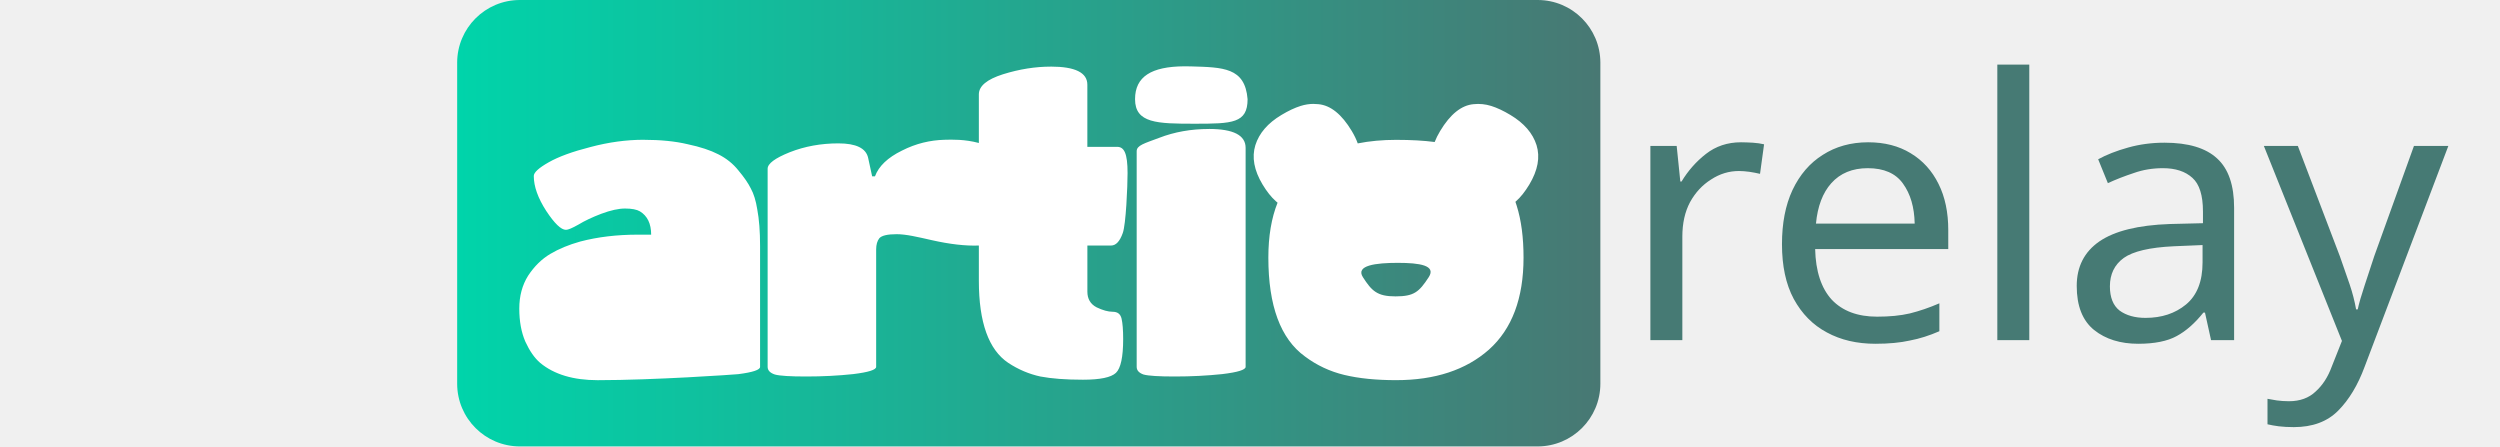
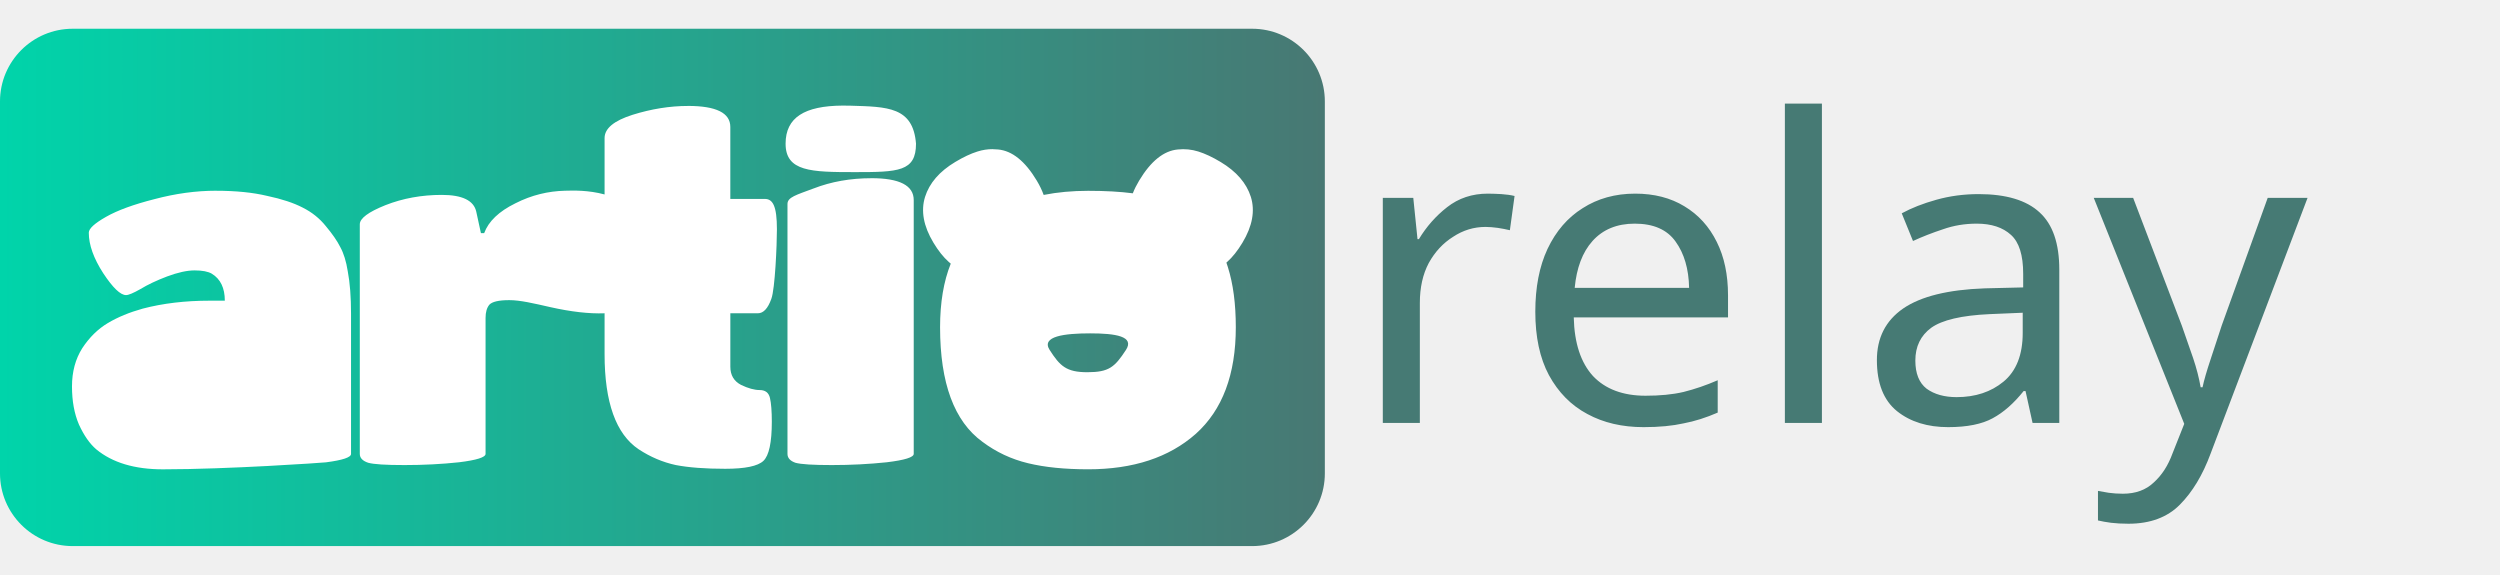
- <svg xmlns="http://www.w3.org/2000/svg" xmlns:xlink="http://www.w3.org/1999/xlink" width="280mm" height="50mm" viewBox="0 0 147.009 41.389" version="1.1" id="svg1">
+ <svg xmlns="http://www.w3.org/2000/svg" xmlns:xlink="http://www.w3.org/1999/xlink" width="180mm" height="41.389mm" viewBox="0 0 200 41.389" version="1.1" id="svg1">
  <defs id="defs1">
    <linearGradient id="linearGradient32">
      <stop style="stop-color:#00d4aa;stop-opacity:1;" offset="0" id="stop33" />
      <stop style="stop-color:#487873;stop-opacity:1;" offset="1" id="stop34" />
    </linearGradient>
    <linearGradient xlink:href="#linearGradient32" id="linearGradient46" gradientUnits="userSpaceOnUse" gradientTransform="matrix(0.9991977,0,0,1.062452,-0.01838996,-2.638408)" x1="24.438" y1="61.03" x2="68.622" y2="61.03" />
  </defs>
  <g id="layer1" transform="translate(-28.38818,-102.3437)">
    <g id="g51" transform="matrix(2.400686,0,0,2.400686,-30.18885,-76.26649)">
      <g id="g46-5" transform="translate(0,20.81663)">
        <rect style="fill:url(#linearGradient46);stroke:none;stroke-width:0.309;stroke-linecap:round;stroke-linejoin:round;stroke-dasharray:none;stroke-dashoffset:0.907;stroke-opacity:1;paint-order:stroke fill markers" id="rect35-9" width="44.149" height="17.24" x="24.4" y="53.583" ry="2.423" />
        <path id="path32-5" style="font-size:15.522px;font-family:'Titan One';-inkscape-font-specification:'Titan One, Normal';fill:#ffffff;stroke-width:0.108" d="m 52.475,56.144 c -1.264,0.009 -1.896,0.396 -1.896,1.269 0,0.931 0.855,0.948 2.304,0.948 1.449,0 2.042,-0.016 2.042,-0.948 -0.098,-1.231 -0.954,-1.229 -2.188,-1.266 -0.09,-0.003 -0.177,-0.004 -0.261,-0.003 z m -5.149,0.012 c -0.6,0 -1.216,0.098 -1.847,0.295 -0.621,0.197 -0.932,0.455 -0.932,0.776 v 1.878 c -0.545,-0.147 -1.039,-0.132 -1.327,-0.124 -0.548,0.015 -1.097,0.14 -1.645,0.419 -0.548,0.269 -0.895,0.6 -1.04,0.993 h -0.109 l -0.155,-0.714 c -0.083,-0.373 -0.466,-0.559 -1.149,-0.559 -0.673,0 -1.298,0.114 -1.878,0.342 -0.569,0.228 -0.854,0.44 -0.854,0.637 v 7.652 c 0,0.135 0.093,0.233 0.279,0.295 0.186,0.052 0.59,0.077 1.211,0.077 0.631,0 1.237,-0.031 1.816,-0.093 0.59,-0.072 0.885,-0.166 0.885,-0.28 v -4.533 c 0,-0.186 0.041,-0.331 0.124,-0.435 0.093,-0.103 0.316,-0.155 0.668,-0.155 0.362,0 0.81,0.107 1.366,0.233 0.679,0.153 1.292,0.225 1.808,0.205 v 1.363 c 0,1.604 0.378,2.66 1.133,3.167 0.393,0.259 0.807,0.434 1.242,0.528 0.435,0.083 0.983,0.124 1.645,0.124 0.662,0 1.087,-0.088 1.273,-0.264 0.186,-0.176 0.28,-0.611 0.28,-1.304 0,-0.352 -0.021,-0.616 -0.062,-0.792 -0.041,-0.176 -0.155,-0.264 -0.342,-0.264 -0.176,0 -0.383,-0.057 -0.621,-0.171 -0.238,-0.124 -0.357,-0.326 -0.357,-0.605 v -1.782 h 0.916 c 0.186,0 0.336,-0.16 0.45,-0.481 0.124,-0.331 0.186,-1.809 0.186,-2.316 0,-0.776 -0.135,-1.014 -0.404,-1.014 h -1.149 v -2.4 c 0,-0.466 -0.471,-0.699 -1.412,-0.699 z m 10.157,1.439 c -0.172,-3.44e-4 -0.341,0.026 -0.509,0.079 -0.224,0.07 -0.471,0.186 -0.742,0.349 -0.525,0.314 -0.86,0.702 -1.006,1.164 -0.144,0.465 -0.052,0.973 0.278,1.522 0.163,0.271 0.333,0.486 0.512,0.644 0.022,0.02 0.045,0.039 0.067,0.058 -0.237,0.59 -0.356,1.296 -0.356,2.119 0,1.863 0.471,3.135 1.412,3.818 0.455,0.341 0.963,0.58 1.521,0.714 0.559,0.135 1.226,0.202 2.002,0.202 1.5,0 2.695,-0.393 3.585,-1.18 0.89,-0.797 1.335,-1.981 1.335,-3.554 0,-0.776 -0.088,-1.444 -0.264,-2.002 -0.016,-0.052 -0.033,-0.102 -0.05,-0.152 0.008,-0.007 0.016,-0.014 0.025,-0.022 0.179,-0.158 0.349,-0.373 0.512,-0.644 0.33,-0.55 0.423,-1.057 0.279,-1.522 -0.146,-0.461 -0.482,-0.849 -1.007,-1.164 -0.271,-0.163 -0.519,-0.279 -0.742,-0.349 -0.224,-0.07 -0.45,-0.093 -0.681,-0.069 -0.472,0.041 -0.904,0.388 -1.294,1.039 -0.087,0.145 -0.157,0.285 -0.21,0.422 -0.419,-0.055 -0.913,-0.083 -1.487,-0.083 -0.531,0 -1.026,0.046 -1.484,0.137 -0.055,-0.154 -0.131,-0.312 -0.229,-0.476 -0.39,-0.651 -0.822,-0.997 -1.294,-1.039 -0.058,-0.006 -0.115,-0.009 -0.173,-0.009 z m -4.048,0.969 c -0.693,0 -1.335,0.114 -1.924,0.342 -0.579,0.217 -0.869,0.29 -0.869,0.517 v 8.328 c 0,0.135 0.088,0.233 0.264,0.295 0.186,0.052 0.59,0.077 1.211,0.077 0.631,0 1.242,-0.031 1.832,-0.093 0.6,-0.072 0.9,-0.166 0.9,-0.28 v -8.458 c 0,-0.486 -0.471,-0.729 -1.413,-0.729 z m -21.838,0.417 c -0.662,0 -1.345,0.093 -2.049,0.28 -0.693,0.176 -1.231,0.372 -1.614,0.59 -0.383,0.217 -0.575,0.393 -0.575,0.528 0,0.404 0.16,0.854 0.481,1.351 0.321,0.486 0.574,0.729 0.761,0.729 0.083,0 0.243,-0.067 0.481,-0.202 0.238,-0.145 0.533,-0.285 0.885,-0.419 0.362,-0.135 0.668,-0.202 0.916,-0.202 0.259,0 0.45,0.037 0.574,0.109 0.29,0.176 0.435,0.476 0.435,0.9 H 31.379 c -0.807,0 -1.547,0.088 -2.22,0.264 -0.445,0.124 -0.833,0.284 -1.164,0.481 -0.331,0.197 -0.616,0.477 -0.854,0.839 -0.228,0.362 -0.342,0.786 -0.342,1.273 0,0.486 0.077,0.911 0.233,1.273 0.166,0.362 0.357,0.636 0.575,0.823 0.538,0.445 1.278,0.667 2.22,0.667 2.166,0 5.297,-0.217 5.433,-0.233 0.559,-0.072 0.838,-0.166 0.838,-0.28 v -4.672 c 0,-0.559 -0.036,-1.03 -0.109,-1.413 -0.052,-0.331 -0.135,-0.6 -0.249,-0.807 -0.103,-0.207 -0.264,-0.439 -0.481,-0.698 -0.207,-0.259 -0.466,-0.466 -0.776,-0.621 -0.3,-0.155 -0.693,-0.285 -1.18,-0.388 -0.476,-0.114 -1.045,-0.171 -1.707,-0.171 z m 29.129,4.753 c 0.847,0 1.492,0.098 1.194,0.554 -0.375,0.575 -0.568,0.739 -1.28,0.741 -0.712,0.002 -0.921,-0.213 -1.261,-0.741 -0.295,-0.458 0.5,-0.554 1.347,-0.554 z" />
      </g>
      <text xml:space="preserve" style="font-style:normal;font-variant:normal;font-weight:normal;font-stretch:normal;font-size:14.000px;font-family:'Titan One';-inkscape-font-specification:'Titan One, Normal';font-variant-ligatures:normal;font-variant-caps:normal;font-variant-numeric:normal;font-variant-east-asian:normal;text-align:start;writing-mode:lr-tb;direction:ltr;text-anchor:start;fill:#467a74;fill-opacity:1;stroke:none;stroke-width:0.3;stroke-linecap:round;stroke-linejoin:round;stroke-dasharray:none;stroke-dashoffset:0.907;stroke-opacity:1;paint-order:stroke fill markers" x="69.292" y="87.538" id="text45">
        <tspan id="tspan45" style="fill:#467a74;fill-opacity:1;stroke-width:0.3" x="69.292" y="87.538">relay</tspan>
      </text>
    </g>
  </g>
</svg>
